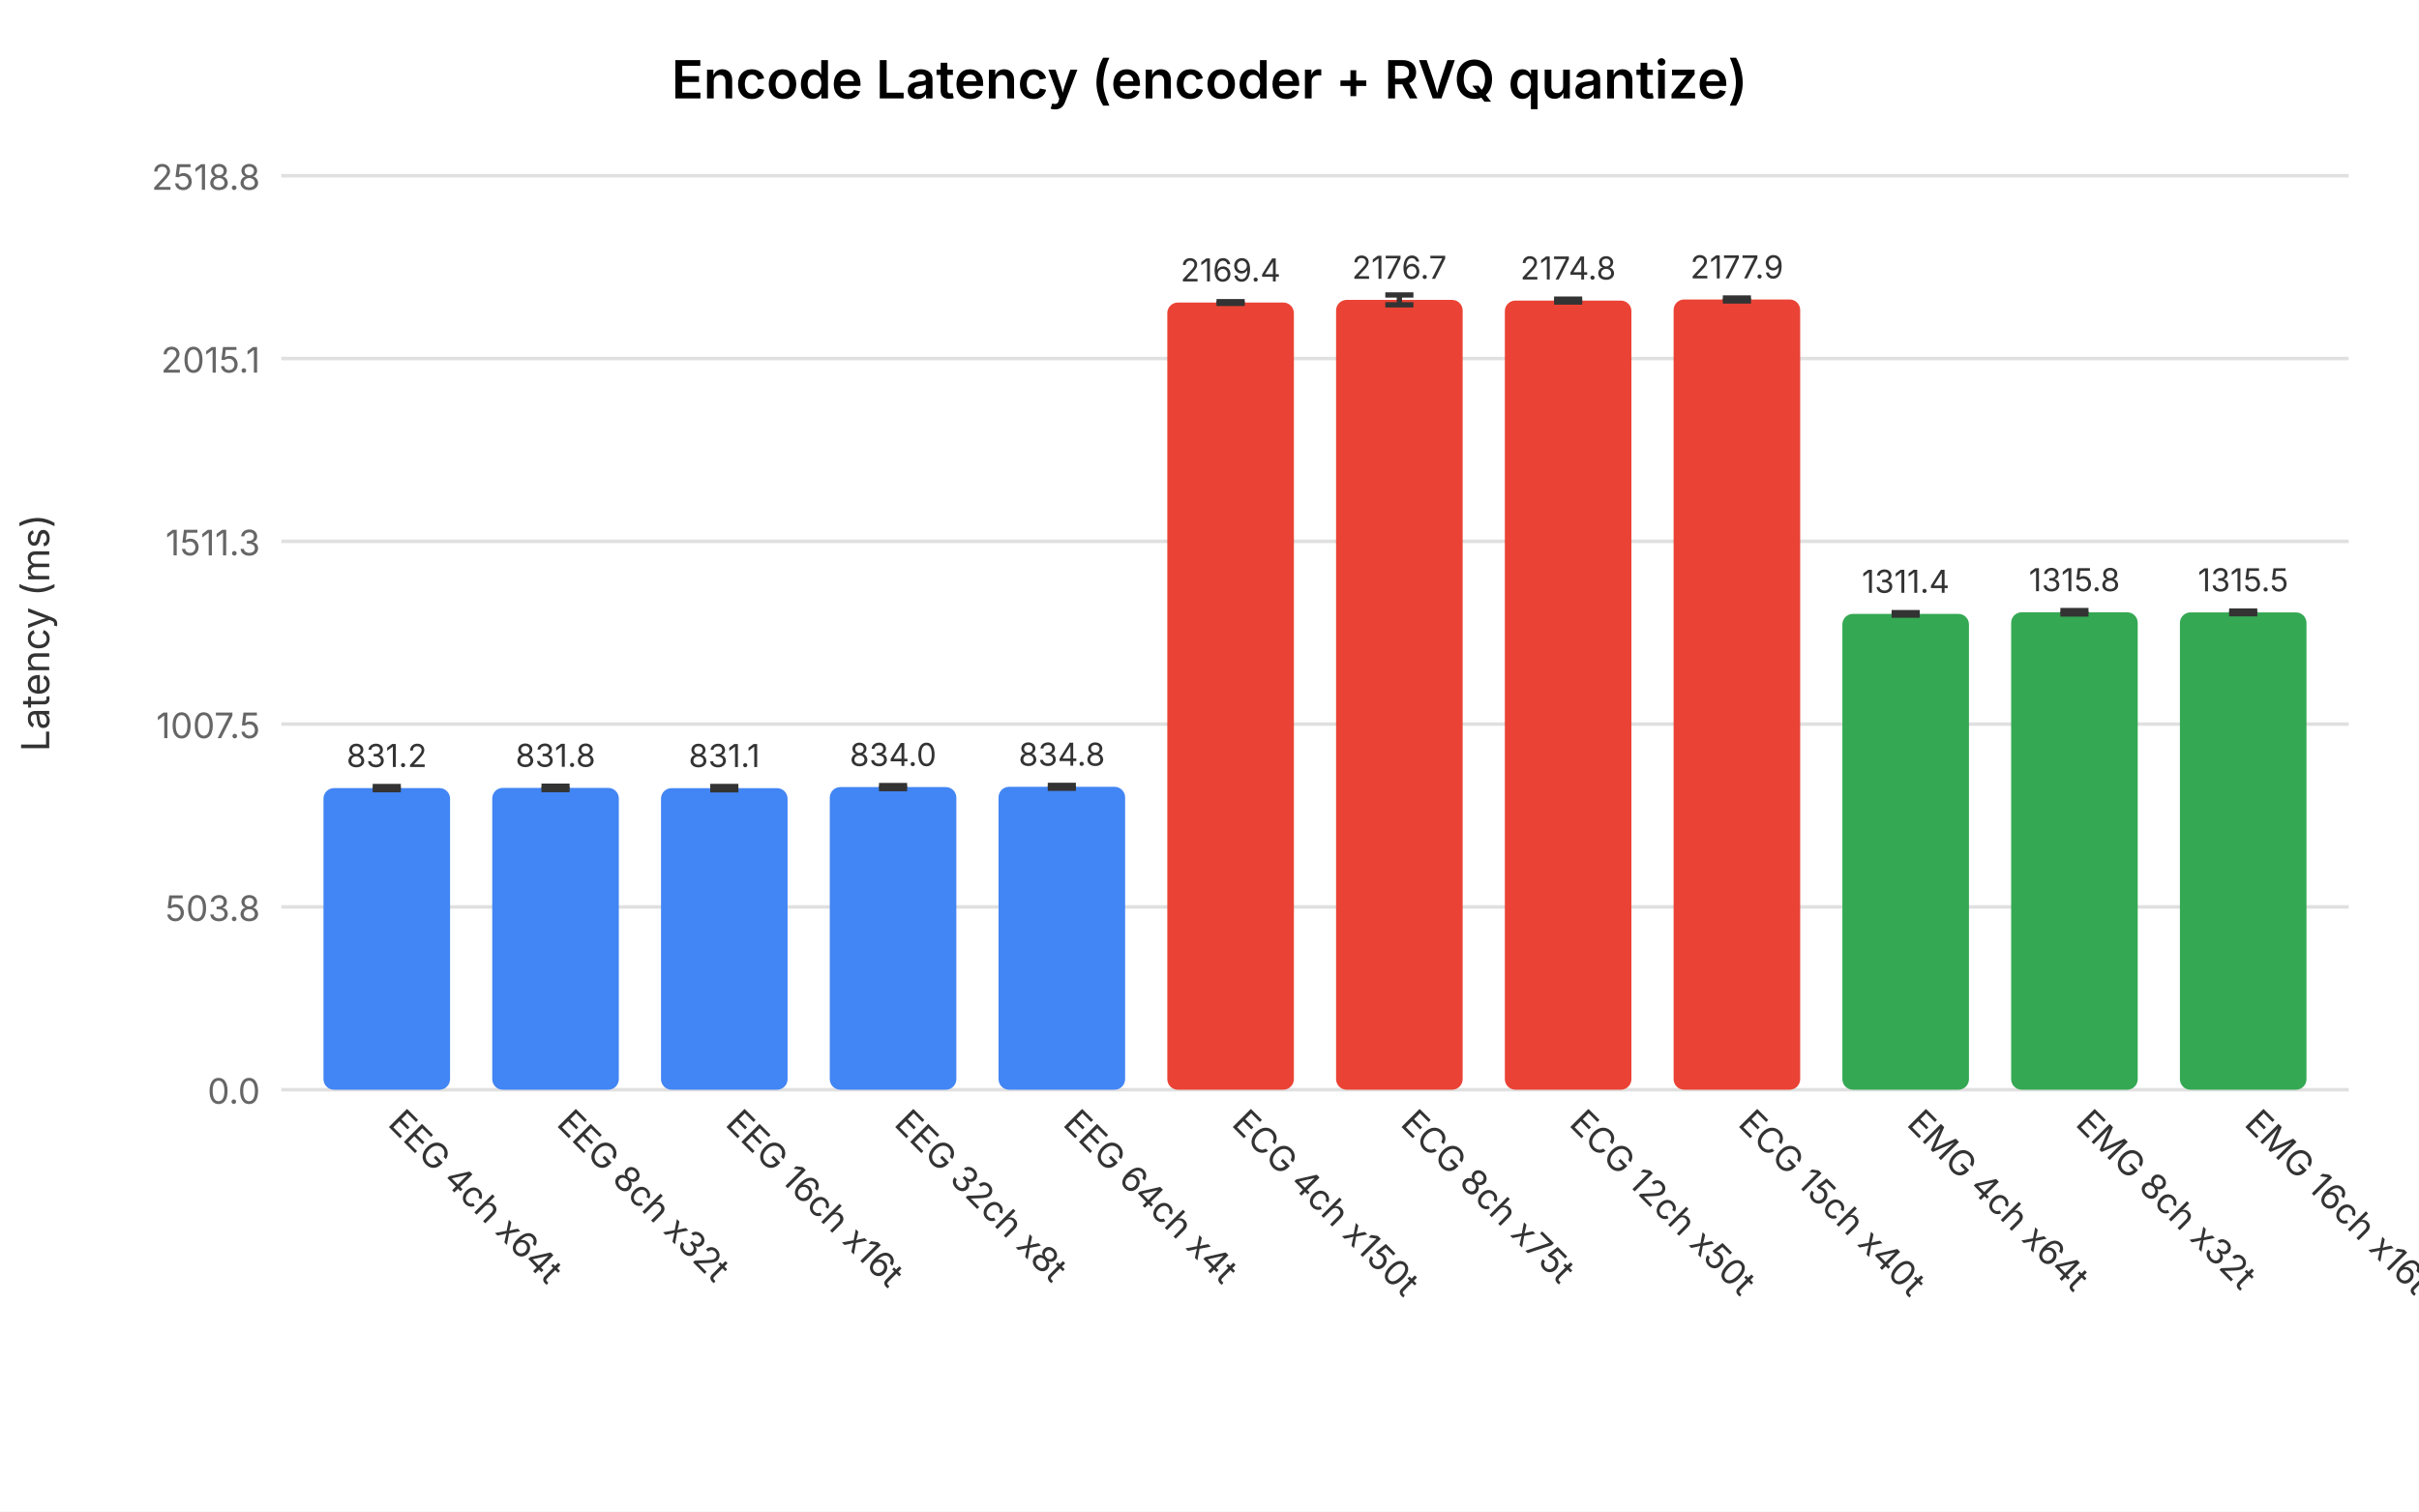
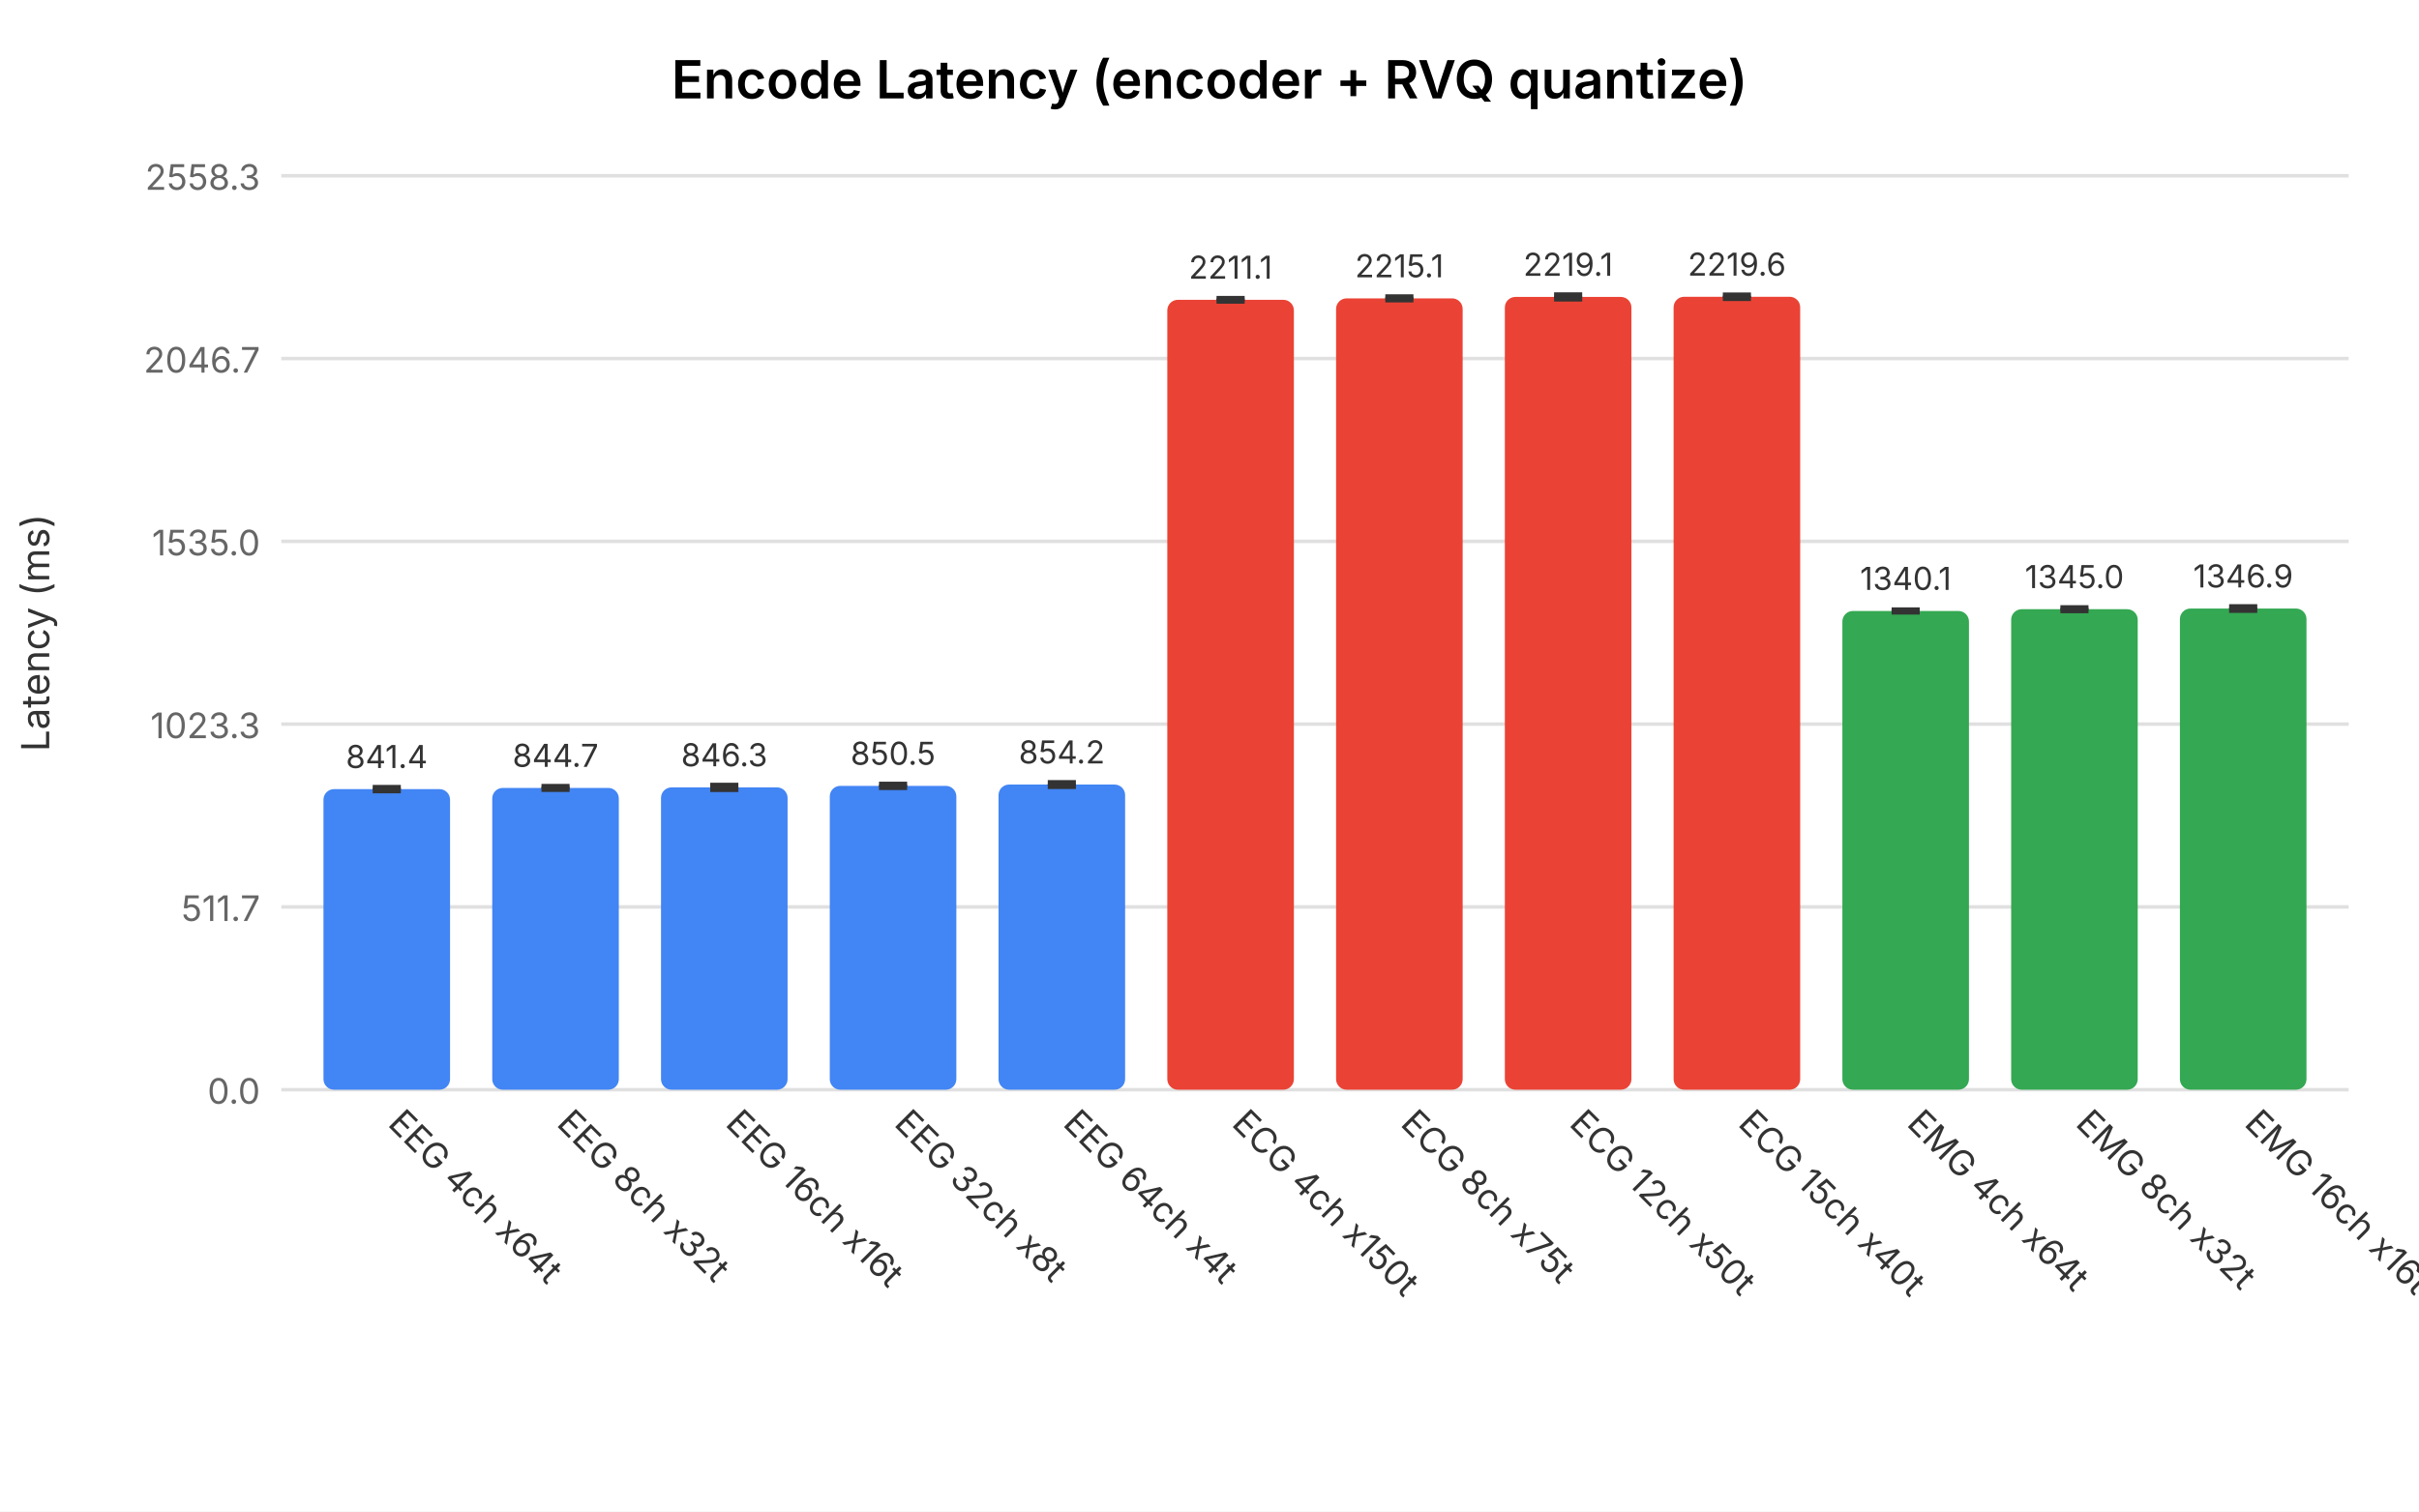
<svg xmlns="http://www.w3.org/2000/svg" width="688" height="430" font-family="system-ui,-apple-system,sans-serif" font-size="12">
  <rect width="688" height="430" fill="white" />
  <text x="344" y="28" text-anchor="middle" font-size="15" font-weight="600">Encode Latency (encoder + RVQ quantize)</text>
  <line x1="80" y1="310" x2="668" y2="310" stroke="#e0e0e0" stroke-width="1" />
  <text x="74" y="314" text-anchor="end" fill="#666" font-size="10">0.0</text>
  <line x1="80" y1="258" x2="668" y2="258" stroke="#e0e0e0" stroke-width="1" />
-   <text x="74" y="262" text-anchor="end" fill="#666" font-size="10">503.8</text>
+   <text x="74" y="262" text-anchor="end" fill="#666" font-size="10">511.7</text>
  <line x1="80" y1="206" x2="668" y2="206" stroke="#e0e0e0" stroke-width="1" />
-   <text x="74" y="210" text-anchor="end" fill="#666" font-size="10">1007.5</text>
+   <text x="74" y="210" text-anchor="end" fill="#666" font-size="10">1023.3</text>
  <line x1="80" y1="154" x2="668" y2="154" stroke="#e0e0e0" stroke-width="1" />
-   <text x="74" y="158" text-anchor="end" fill="#666" font-size="10">1511.3</text>
+   <text x="74" y="158" text-anchor="end" fill="#666" font-size="10">1535.0</text>
  <line x1="80" y1="102" x2="668" y2="102" stroke="#e0e0e0" stroke-width="1" />
-   <text x="74" y="106" text-anchor="end" fill="#666" font-size="10">2015.1</text>
+   <text x="74" y="106" text-anchor="end" fill="#666" font-size="10">2046.7</text>
  <line x1="80" y1="50" x2="668" y2="50" stroke="#e0e0e0" stroke-width="1" />
-   <text x="74" y="54" text-anchor="end" fill="#666" font-size="10">2518.8</text>
+   <text x="74" y="54" text-anchor="end" fill="#666" font-size="10">2558.3</text>
  <text x="14" y="180" text-anchor="middle" transform="rotate(-90,14,180)" fill="#333" font-size="11">Latency (ms)</text>
-   <rect x="92" y="224.199" width="36" height="85.801" fill="#4285f4" rx="3" />
-   <line x1="110" y1="223.752" x2="110" y2="224.646" stroke="#333" stroke-width="1.5" />
-   <line x1="106" y1="223.752" x2="114" y2="223.752" stroke="#333" stroke-width="1.5" />
-   <line x1="106" y1="224.646" x2="114" y2="224.646" stroke="#333" stroke-width="1.5" />
-   <text x="110" y="218.199" text-anchor="middle" fill="#333" font-size="9">831.2</text>
+   <rect x="92" y="224.49" width="36" height="85.51" fill="#4285f4" rx="3" />
+   <line x1="110" y1="224.044" x2="110" y2="224.935" stroke="#333" stroke-width="1.5" />
+   <line x1="106" y1="224.044" x2="114" y2="224.044" stroke="#333" stroke-width="1.5" />
+   <line x1="106" y1="224.935" x2="114" y2="224.935" stroke="#333" stroke-width="1.5" />
+   <text x="110" y="218.49" text-anchor="middle" fill="#333" font-size="9">841.4</text>
  <text x="110" y="320" text-anchor="start" transform="rotate(45,110,320)" fill="#333" font-size="10">EEG 4ch x64t</text>
-   <rect x="140" y="224.144" width="36" height="85.856" fill="#4285f4" rx="3" />
-   <line x1="158" y1="223.665" x2="158" y2="224.623" stroke="#333" stroke-width="1.5" />
-   <line x1="154" y1="223.665" x2="162" y2="223.665" stroke="#333" stroke-width="1.5" />
-   <line x1="154" y1="224.623" x2="162" y2="224.623" stroke="#333" stroke-width="1.5" />
-   <text x="158" y="218.144" text-anchor="middle" fill="#333" font-size="9">831.8</text>
+   <rect x="140" y="224.151" width="36" height="85.849" fill="#4285f4" rx="3" />
+   <line x1="158" y1="223.757" x2="158" y2="224.545" stroke="#333" stroke-width="1.5" />
+   <line x1="154" y1="223.757" x2="162" y2="223.757" stroke="#333" stroke-width="1.5" />
+   <line x1="154" y1="224.545" x2="162" y2="224.545" stroke="#333" stroke-width="1.5" />
+   <text x="158" y="218.151" text-anchor="middle" fill="#333" font-size="9">844.7</text>
  <text x="158" y="320" text-anchor="start" transform="rotate(45,158,320)" fill="#333" font-size="10">EEG 8ch x32t</text>
-   <rect x="188" y="224.213" width="36" height="85.787" fill="#4285f4" rx="3" />
-   <line x1="206" y1="223.742" x2="206" y2="224.683" stroke="#333" stroke-width="1.5" />
-   <line x1="202" y1="223.742" x2="210" y2="223.742" stroke="#333" stroke-width="1.5" />
-   <line x1="202" y1="224.683" x2="210" y2="224.683" stroke="#333" stroke-width="1.5" />
-   <text x="206" y="218.213" text-anchor="middle" fill="#333" font-size="9">831.1</text>
+   <rect x="188" y="223.996" width="36" height="86.004" fill="#4285f4" rx="3" />
+   <line x1="206" y1="223.423" x2="206" y2="224.569" stroke="#333" stroke-width="1.5" />
+   <line x1="202" y1="223.423" x2="210" y2="223.423" stroke="#333" stroke-width="1.5" />
+   <line x1="202" y1="224.569" x2="210" y2="224.569" stroke="#333" stroke-width="1.5" />
+   <text x="206" y="217.996" text-anchor="middle" fill="#333" font-size="9">846.3</text>
  <text x="206" y="320" text-anchor="start" transform="rotate(45,206,320)" fill="#333" font-size="10">EEG 16ch x16t</text>
-   <rect x="236" y="223.912" width="36" height="86.088" fill="#4285f4" rx="3" />
-   <line x1="254" y1="223.476" x2="254" y2="224.348" stroke="#333" stroke-width="1.5" />
-   <line x1="250" y1="223.476" x2="258" y2="223.476" stroke="#333" stroke-width="1.5" />
-   <line x1="250" y1="224.348" x2="258" y2="224.348" stroke="#333" stroke-width="1.5" />
-   <text x="254" y="217.912" text-anchor="middle" fill="#333" font-size="9">834.0</text>
+   <rect x="236" y="223.564" width="36" height="86.436" fill="#4285f4" rx="3" />
+   <line x1="254" y1="223.125" x2="254" y2="224.004" stroke="#333" stroke-width="1.5" />
+   <line x1="250" y1="223.125" x2="258" y2="223.125" stroke="#333" stroke-width="1.5" />
+   <line x1="250" y1="224.004" x2="258" y2="224.004" stroke="#333" stroke-width="1.5" />
+   <text x="254" y="217.564" text-anchor="middle" fill="#333" font-size="9">850.5</text>
  <text x="254" y="320" text-anchor="start" transform="rotate(45,254,320)" fill="#333" font-size="10">EEG 32ch x8t</text>
-   <rect x="284" y="223.834" width="36" height="86.166" fill="#4285f4" rx="3" />
-   <line x1="302" y1="223.426" x2="302" y2="224.243" stroke="#333" stroke-width="1.5" />
-   <line x1="298" y1="223.426" x2="306" y2="223.426" stroke="#333" stroke-width="1.5" />
-   <line x1="298" y1="224.243" x2="306" y2="224.243" stroke="#333" stroke-width="1.5" />
-   <text x="302" y="217.834" text-anchor="middle" fill="#333" font-size="9">834.8</text>
+   <rect x="284" y="223.191" width="36" height="86.809" fill="#4285f4" rx="3" />
+   <line x1="302" y1="222.671" x2="302" y2="223.711" stroke="#333" stroke-width="1.5" />
+   <line x1="298" y1="222.671" x2="306" y2="222.671" stroke="#333" stroke-width="1.5" />
+   <line x1="298" y1="223.711" x2="306" y2="223.711" stroke="#333" stroke-width="1.5" />
+   <text x="302" y="217.191" text-anchor="middle" fill="#333" font-size="9">854.2</text>
  <text x="302" y="320" text-anchor="start" transform="rotate(45,302,320)" fill="#333" font-size="10">EEG 64ch x4t</text>
-   <rect x="332" y="86.066" width="36" height="223.934" fill="#ea4335" rx="3" />
-   <line x1="350" y1="85.817" x2="350" y2="86.315" stroke="#333" stroke-width="1.5" />
-   <line x1="346" y1="85.817" x2="354" y2="85.817" stroke="#333" stroke-width="1.5" />
-   <line x1="346" y1="86.315" x2="354" y2="86.315" stroke="#333" stroke-width="1.5" />
-   <text x="350" y="80.066" text-anchor="middle" fill="#333" font-size="9">2169.4</text>
+   <rect x="332" y="85.289" width="36" height="224.711" fill="#ea4335" rx="3" />
+   <line x1="350" y1="84.932" x2="350" y2="85.646" stroke="#333" stroke-width="1.5" />
+   <line x1="346" y1="84.932" x2="354" y2="84.932" stroke="#333" stroke-width="1.5" />
+   <line x1="346" y1="85.646" x2="354" y2="85.646" stroke="#333" stroke-width="1.5" />
+   <text x="350" y="79.289" text-anchor="middle" fill="#333" font-size="9">2211.1</text>
  <text x="350" y="320" text-anchor="start" transform="rotate(45,350,320)" fill="#333" font-size="10">ECG 4ch x150t</text>
-   <rect x="380" y="85.316" width="36" height="224.684" fill="#ea4335" rx="3" />
-   <line x1="398" y1="83.913" x2="398" y2="86.719" stroke="#333" stroke-width="1.5" />
-   <line x1="394" y1="83.913" x2="402" y2="83.913" stroke="#333" stroke-width="1.5" />
-   <line x1="394" y1="86.719" x2="402" y2="86.719" stroke="#333" stroke-width="1.5" />
-   <text x="398" y="79.316" text-anchor="middle" fill="#333" font-size="9">2176.7</text>
+   <rect x="380" y="84.881" width="36" height="225.119" fill="#ea4335" rx="3" />
+   <line x1="398" y1="84.475" x2="398" y2="85.287" stroke="#333" stroke-width="1.5" />
+   <line x1="394" y1="84.475" x2="402" y2="84.475" stroke="#333" stroke-width="1.5" />
+   <line x1="394" y1="85.287" x2="402" y2="85.287" stroke="#333" stroke-width="1.5" />
+   <text x="398" y="78.881" text-anchor="middle" fill="#333" font-size="9">2215.1</text>
  <text x="398" y="320" text-anchor="start" transform="rotate(45,398,320)" fill="#333" font-size="10">ECG 8ch x75t</text>
-   <rect x="428" y="85.51" width="36" height="224.49" fill="#ea4335" rx="3" />
-   <line x1="446" y1="85.097" x2="446" y2="85.924" stroke="#333" stroke-width="1.5" />
-   <line x1="442" y1="85.097" x2="450" y2="85.097" stroke="#333" stroke-width="1.5" />
-   <line x1="442" y1="85.924" x2="450" y2="85.924" stroke="#333" stroke-width="1.5" />
-   <text x="446" y="79.51" text-anchor="middle" fill="#333" font-size="9">2174.8</text>
+   <rect x="428" y="84.472" width="36" height="225.528" fill="#ea4335" rx="3" />
+   <line x1="446" y1="83.913" x2="446" y2="85.032" stroke="#333" stroke-width="1.5" />
+   <line x1="442" y1="83.913" x2="450" y2="83.913" stroke="#333" stroke-width="1.5" />
+   <line x1="442" y1="85.032" x2="450" y2="85.032" stroke="#333" stroke-width="1.5" />
+   <text x="446" y="78.472" text-anchor="middle" fill="#333" font-size="9">2219.1</text>
  <text x="446" y="320" text-anchor="start" transform="rotate(45,446,320)" fill="#333" font-size="10">ECG 12ch x50t</text>
-   <rect x="476" y="85.196" width="36" height="224.804" fill="#ea4335" rx="3" />
-   <line x1="494" y1="84.774" x2="494" y2="85.618" stroke="#333" stroke-width="1.5" />
-   <line x1="490" y1="84.774" x2="498" y2="84.774" stroke="#333" stroke-width="1.5" />
-   <line x1="490" y1="85.618" x2="498" y2="85.618" stroke="#333" stroke-width="1.5" />
-   <text x="494" y="79.196" text-anchor="middle" fill="#333" font-size="9">2177.9</text>
+   <rect x="476" y="84.423" width="36" height="225.577" fill="#ea4335" rx="3" />
+   <line x1="494" y1="83.956" x2="494" y2="84.89" stroke="#333" stroke-width="1.5" />
+   <line x1="490" y1="83.956" x2="498" y2="83.956" stroke="#333" stroke-width="1.5" />
+   <line x1="490" y1="84.89" x2="498" y2="84.89" stroke="#333" stroke-width="1.5" />
+   <text x="494" y="78.423" text-anchor="middle" fill="#333" font-size="9">2219.6</text>
  <text x="494" y="320" text-anchor="start" transform="rotate(45,494,320)" fill="#333" font-size="10">ECG 15ch x40t</text>
-   <rect x="524" y="174.637" width="36" height="135.363" fill="#34a853" rx="3" />
-   <line x1="542" y1="174.284" x2="542" y2="174.99" stroke="#333" stroke-width="1.5" />
-   <line x1="538" y1="174.284" x2="546" y2="174.284" stroke="#333" stroke-width="1.5" />
-   <line x1="538" y1="174.99" x2="546" y2="174.99" stroke="#333" stroke-width="1.5" />
-   <text x="542" y="168.637" text-anchor="middle" fill="#333" font-size="9">1311.4</text>
+   <rect x="524" y="173.81" width="36" height="136.19" fill="#34a853" rx="3" />
+   <line x1="542" y1="173.535" x2="542" y2="174.085" stroke="#333" stroke-width="1.5" />
+   <line x1="538" y1="173.535" x2="546" y2="173.535" stroke="#333" stroke-width="1.5" />
+   <line x1="538" y1="174.085" x2="546" y2="174.085" stroke="#333" stroke-width="1.5" />
+   <text x="542" y="167.81" text-anchor="middle" fill="#333" font-size="9">1340.1</text>
  <text x="542" y="320" text-anchor="start" transform="rotate(45,542,320)" fill="#333" font-size="10">EMG 4ch x64t</text>
-   <rect x="572" y="174.181" width="36" height="135.819" fill="#34a853" rx="3" />
-   <line x1="590" y1="173.692" x2="590" y2="174.67" stroke="#333" stroke-width="1.5" />
-   <line x1="586" y1="173.692" x2="594" y2="173.692" stroke="#333" stroke-width="1.5" />
-   <line x1="586" y1="174.67" x2="594" y2="174.67" stroke="#333" stroke-width="1.5" />
-   <text x="590" y="168.181" text-anchor="middle" fill="#333" font-size="9">1315.8</text>
+   <rect x="572" y="173.31" width="36" height="136.69" fill="#34a853" rx="3" />
+   <line x1="590" y1="172.915" x2="590" y2="173.706" stroke="#333" stroke-width="1.5" />
+   <line x1="586" y1="172.915" x2="594" y2="172.915" stroke="#333" stroke-width="1.5" />
+   <line x1="586" y1="173.706" x2="594" y2="173.706" stroke="#333" stroke-width="1.5" />
+   <text x="590" y="167.31" text-anchor="middle" fill="#333" font-size="9">1345.0</text>
  <text x="590" y="320" text-anchor="start" transform="rotate(45,590,320)" fill="#333" font-size="10">EMG 8ch x32t</text>
-   <rect x="620" y="174.214" width="36" height="135.786" fill="#34a853" rx="3" />
-   <line x1="638" y1="173.833" x2="638" y2="174.596" stroke="#333" stroke-width="1.5" />
-   <line x1="634" y1="173.833" x2="642" y2="173.833" stroke="#333" stroke-width="1.5" />
-   <line x1="634" y1="174.596" x2="642" y2="174.596" stroke="#333" stroke-width="1.5" />
-   <text x="638" y="168.214" text-anchor="middle" fill="#333" font-size="9">1315.5</text>
+   <rect x="620" y="173.118" width="36" height="136.882" fill="#34a853" rx="3" />
+   <line x1="638" y1="172.627" x2="638" y2="173.608" stroke="#333" stroke-width="1.5" />
+   <line x1="634" y1="172.627" x2="642" y2="172.627" stroke="#333" stroke-width="1.5" />
+   <line x1="634" y1="173.608" x2="642" y2="173.608" stroke="#333" stroke-width="1.5" />
+   <text x="638" y="167.118" text-anchor="middle" fill="#333" font-size="9">1346.9</text>
  <text x="638" y="320" text-anchor="start" transform="rotate(45,638,320)" fill="#333" font-size="10">EMG 16ch x16t</text>
</svg>
